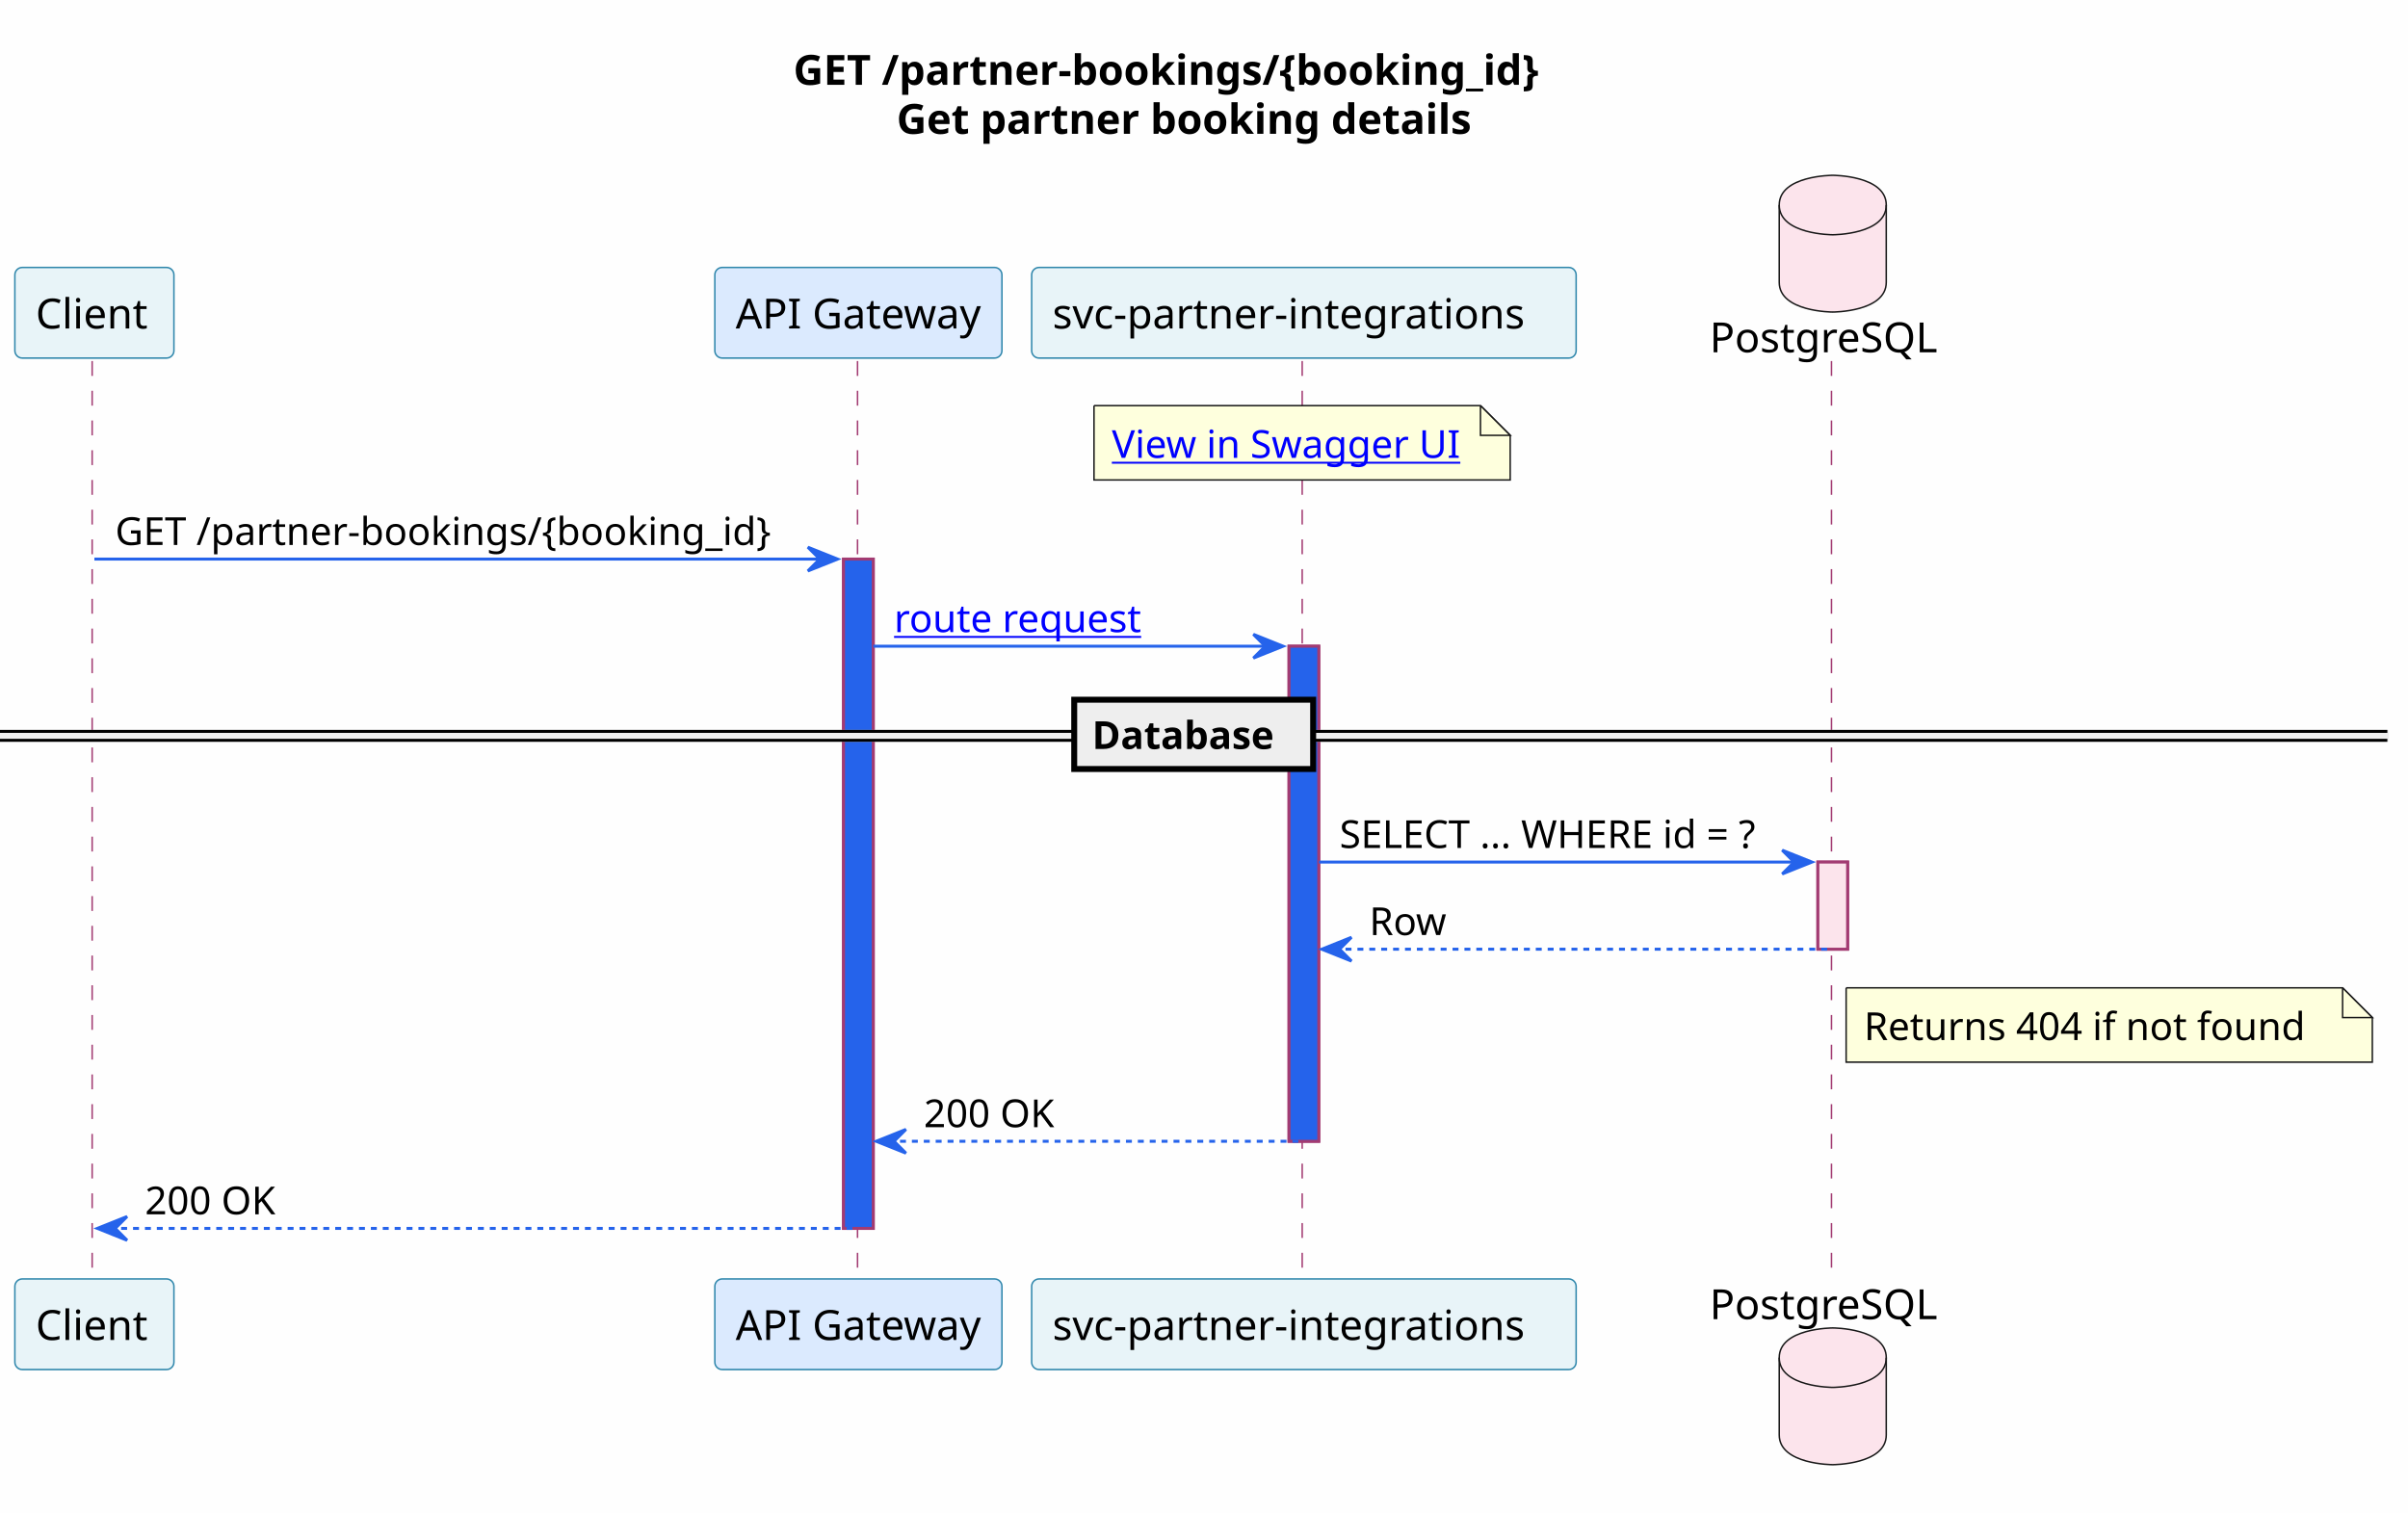
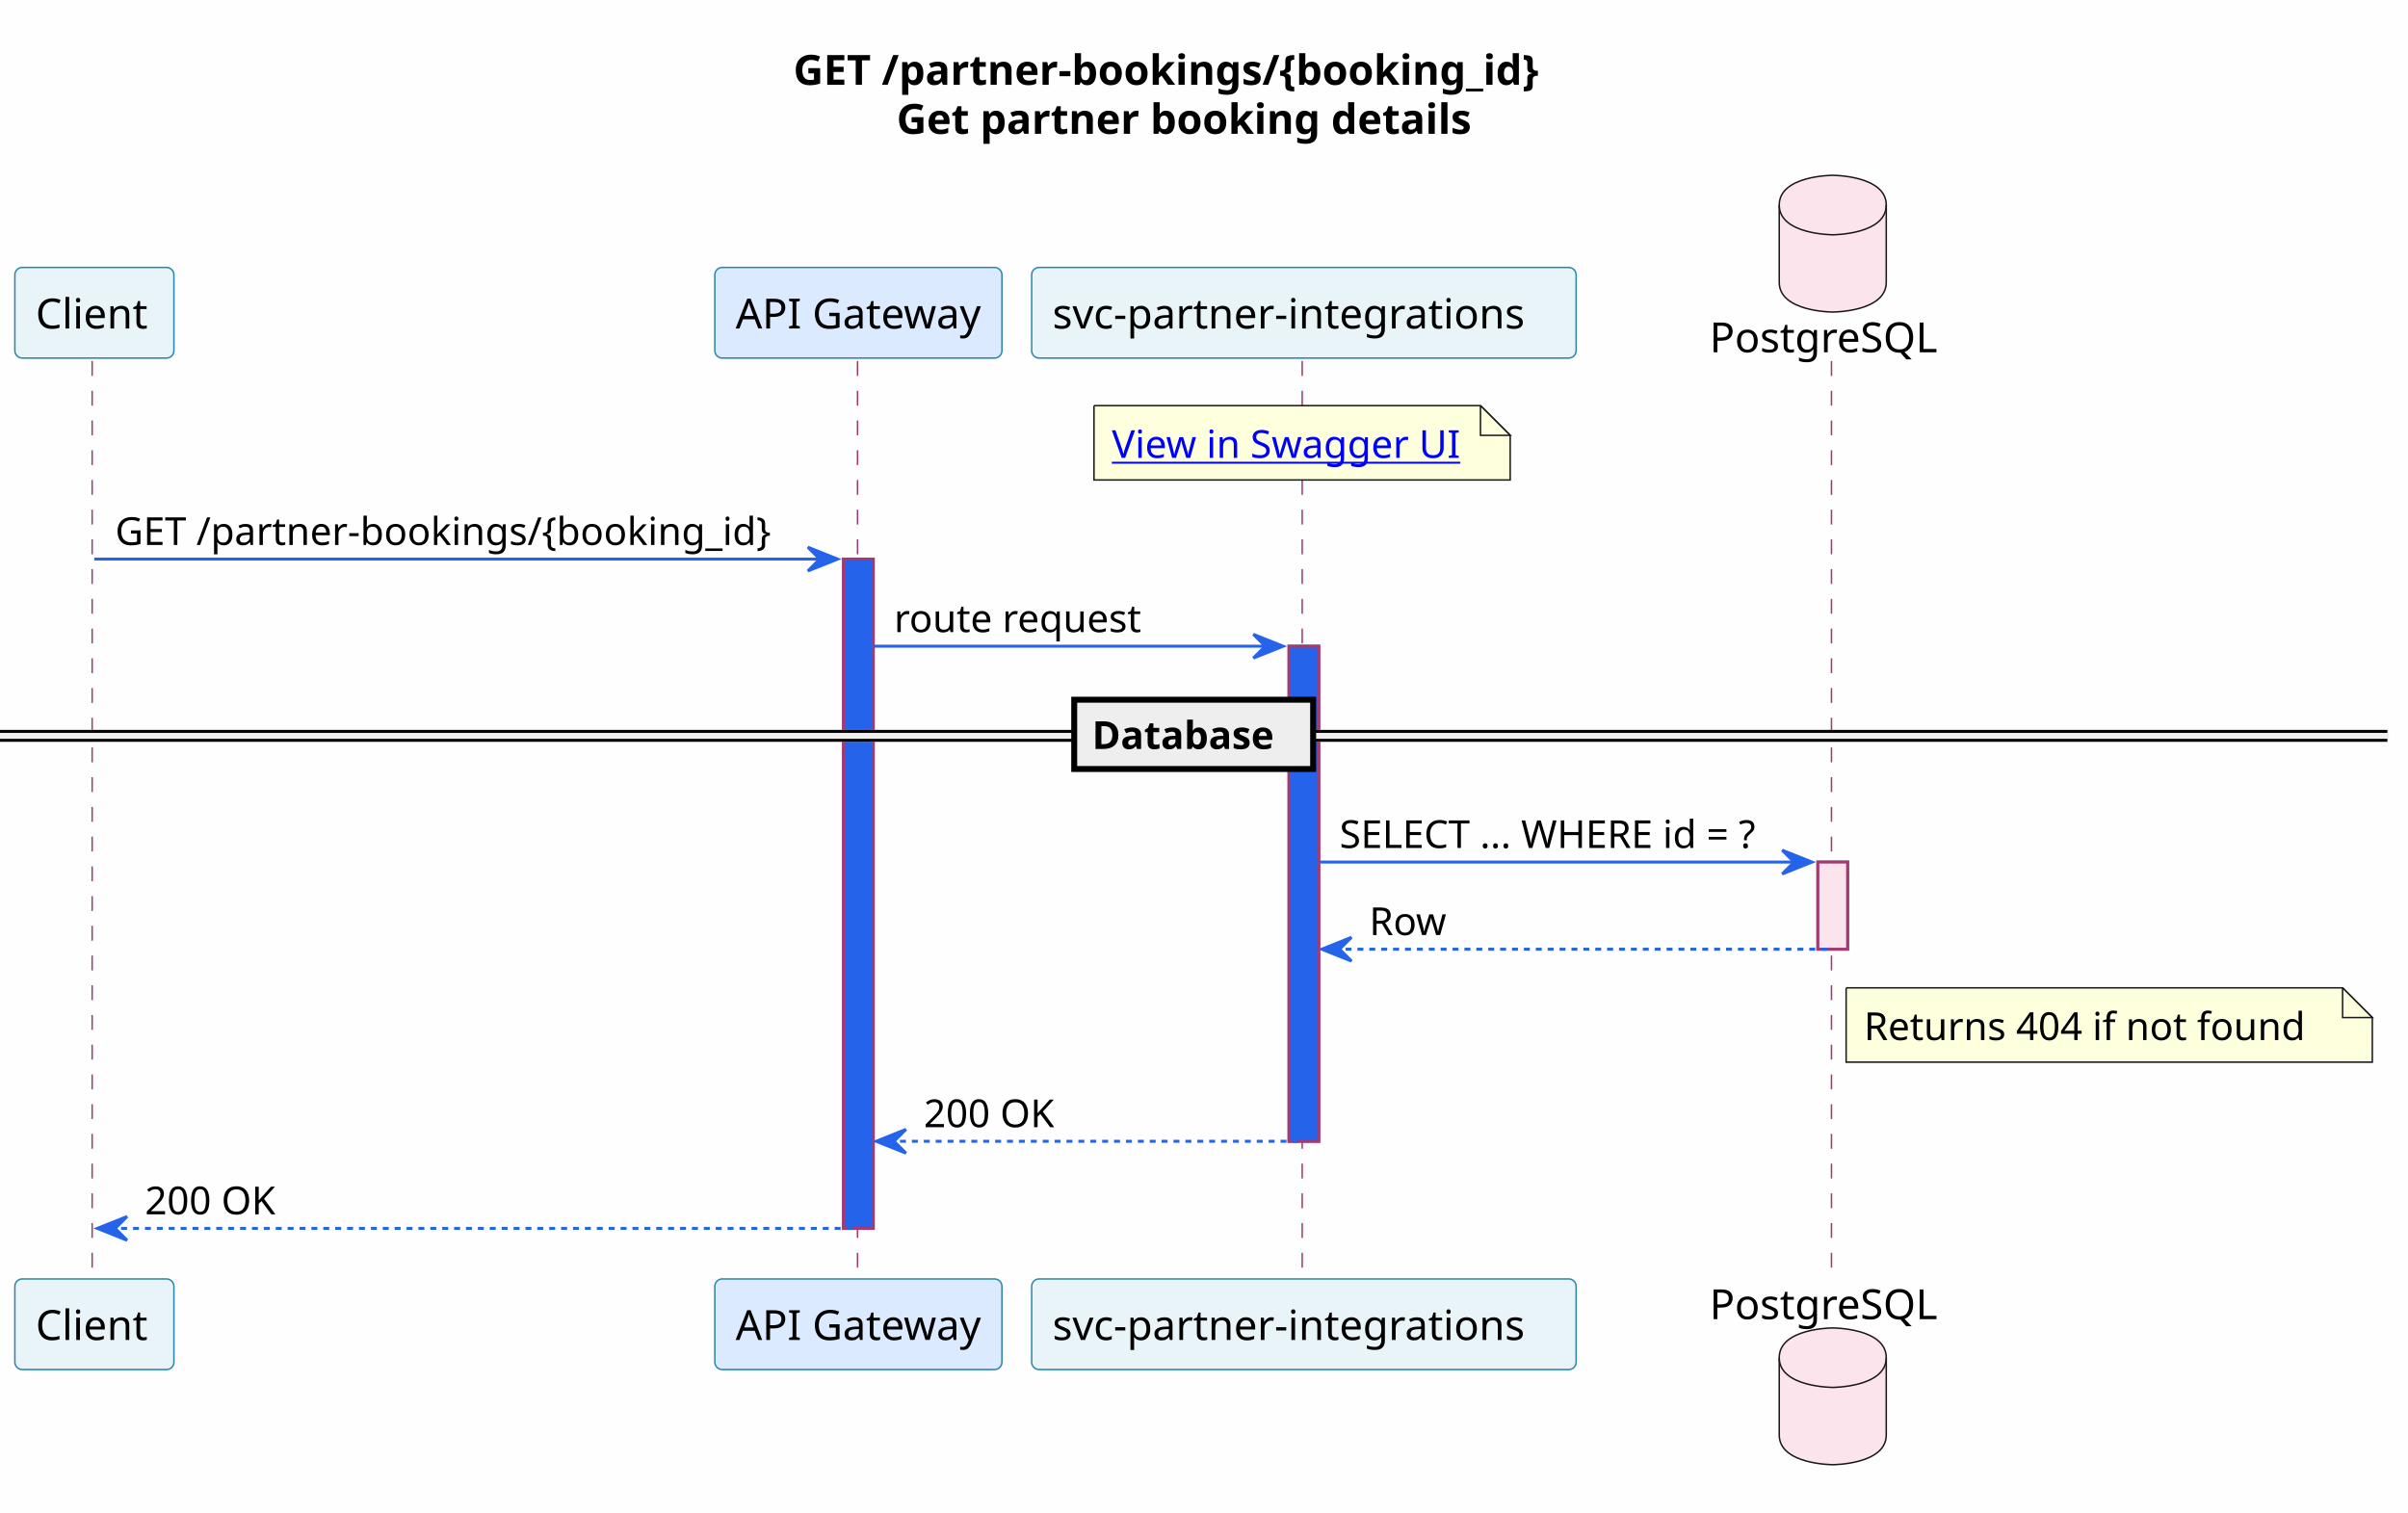
<svg xmlns="http://www.w3.org/2000/svg" xmlns:xlink="http://www.w3.org/1999/xlink" contentStyleType="text/css" data-diagram-type="SEQUENCE" height="509px" preserveAspectRatio="none" style="width:810px;height:509px;background:#FEFEFE;" version="1.1" viewBox="0 0 810 509" width="810px" zoomAndPan="magnify">
  <defs />
  <g>
    <rect fill="#FEFEFE" height="509" style="stroke:none;stroke-width:1;" width="810" x="0" y="0" />
    <text fill="#000000" font-family="Segoe UI" font-size="14" font-weight="bold" lengthAdjust="spacing" textLength="268.324" x="266.866" y="28.535">GET /partner-bookings/{booking_id}</text>
    <text fill="#000000" font-family="Segoe UI" font-size="14" font-weight="bold" lengthAdjust="spacing" textLength="198.871" x="301.593" y="45.023">Get partner booking details</text>
    <g>
      <rect fill="#2563EB" height="225.174" style="stroke:#A23B72;stroke-width:1;" width="10" x="283.743" y="188.086" />
    </g>
    <g>
      <rect fill="#2563EB" height="166.553" style="stroke:#A23B72;stroke-width:1;" width="10" x="433.606" y="217.397" />
    </g>
    <g>
      <rect fill="#FCE4EC" height="29.311" style="stroke:#A23B72;stroke-width:1;" width="10" x="611.497" y="290.018" />
    </g>
    <g>
      <rect fill="#000000" fill-opacity="0" height="309.795" width="8" x="27.752" y="121.465" />
      <line style="stroke:#A23B72;stroke-width:0.5;stroke-dasharray:5,5;" x1="31" x2="31" y1="121.465" y2="431.26" />
    </g>
    <g>
      <rect fill="#000000" fill-opacity="0" height="309.795" width="8" x="284.743" y="121.465" />
      <line style="stroke:#A23B72;stroke-width:0.5;stroke-dasharray:5,5;" x1="288.454" x2="288.454" y1="121.465" y2="431.26" />
    </g>
    <g>
      <rect fill="#000000" fill-opacity="0" height="309.795" width="8" x="434.606" y="121.465" />
      <line style="stroke:#A23B72;stroke-width:0.5;stroke-dasharray:5,5;" x1="438.032" x2="438.032" y1="121.465" y2="431.26" />
    </g>
    <g>
      <rect fill="#000000" fill-opacity="0" height="309.795" width="8" x="612.497" y="121.465" />
      <line style="stroke:#A23B72;stroke-width:0.5;stroke-dasharray:5,5;" x1="616.072" x2="616.072" y1="121.465" y2="431.26" />
    </g>
    <g class="participant participant-head" data-participant="Client">
      <rect fill="#E8F4F8" height="30.488" rx="2.5" ry="2.5" style="stroke:#2E86AB;stroke-width:0.5;" width="53.505" x="5" y="89.977" />
      <text fill="#000000" font-family="Segoe UI" font-size="14" lengthAdjust="spacing" textLength="39.505" x="12" y="110.512">Client</text>
    </g>
    <g class="participant participant-tail" data-participant="Client">
      <rect fill="#E8F4F8" height="30.488" rx="2.5" ry="2.5" style="stroke:#2E86AB;stroke-width:0.5;" width="53.505" x="5" y="430.26" />
      <text fill="#000000" font-family="Segoe UI" font-size="14" lengthAdjust="spacing" textLength="39.505" x="12" y="450.795">Client</text>
    </g>
    <g class="participant participant-head" data-participant="GW">
      <rect fill="#DBEAFE" height="30.488" rx="2.5" ry="2.5" style="stroke:#2E86AB;stroke-width:0.5;" width="96.578" x="240.454" y="89.977" />
      <text fill="#000000" font-family="Segoe UI" font-size="14" lengthAdjust="spacing" textLength="82.578" x="247.454" y="110.512">API Gateway</text>
    </g>
    <g class="participant participant-tail" data-participant="GW">
      <rect fill="#DBEAFE" height="30.488" rx="2.5" ry="2.5" style="stroke:#2E86AB;stroke-width:0.5;" width="96.578" x="240.454" y="430.26" />
      <text fill="#000000" font-family="Segoe UI" font-size="14" lengthAdjust="spacing" textLength="82.578" x="247.454" y="450.795">API Gateway</text>
    </g>
    <g class="participant participant-head" data-participant="Svc">
      <a href="/microservices/svc-partner-integrations/" target="_top" title="/microservices/svc-partner-integrations/" xlink:actuate="onRequest" xlink:href="/microservices/svc-partner-integrations/" xlink:show="new" xlink:title="/microservices/svc-partner-integrations/" xlink:type="simple">
        <rect fill="#E8F4F8" height="30.488" rx="2.5" ry="2.5" style="stroke:#2E86AB;stroke-width:0.5;" width="183.148" x="347.032" y="89.977" />
        <text fill="#000000" font-family="Segoe UI" font-size="14" lengthAdjust="spacing" textLength="169.148" x="354.032" y="110.512">svc-partner-integrations</text>
      </a>
    </g>
    <g class="participant participant-tail" data-participant="Svc">
      <a href="/microservices/svc-partner-integrations/" target="_top" title="/microservices/svc-partner-integrations/" xlink:actuate="onRequest" xlink:href="/microservices/svc-partner-integrations/" xlink:show="new" xlink:title="/microservices/svc-partner-integrations/" xlink:type="simple">
        <rect fill="#E8F4F8" height="30.488" rx="2.5" ry="2.5" style="stroke:#2E86AB;stroke-width:0.5;" width="183.148" x="347.032" y="430.26" />
        <text fill="#000000" font-family="Segoe UI" font-size="14" lengthAdjust="spacing" textLength="169.148" x="354.032" y="450.795">svc-partner-integrations</text>
      </a>
    </g>
    <g class="participant participant-head" data-participant="DB">
      <text fill="#000000" font-family="Segoe UI" font-size="14" lengthAdjust="spacing" textLength="76.85" x="575.072" y="118.512">PostgreSQL</text>
      <path d="M598.497,68.977 C598.497,58.977 616.497,58.977 616.497,58.977 C616.497,58.977 634.497,58.977 634.497,68.977 L634.497,94.977 C634.497,104.977 616.497,104.977 616.497,104.977 C616.497,104.977 598.497,104.977 598.497,94.977 L598.497,68.977" fill="#FCE4EC" style="stroke:#181818;stroke-width:0.5;" />
      <path d="M598.497,68.977 C598.497,78.977 616.497,78.977 616.497,78.977 C616.497,78.977 634.497,78.977 634.497,68.977" fill="none" style="stroke:#181818;stroke-width:0.5;" />
    </g>
    <g class="participant participant-tail" data-participant="DB">
      <text fill="#000000" font-family="Segoe UI" font-size="14" lengthAdjust="spacing" textLength="76.85" x="575.072" y="443.795">PostgreSQL</text>
      <path d="M598.497,456.748 C598.497,446.748 616.497,446.748 616.497,446.748 C616.497,446.748 634.497,446.748 634.497,456.748 L634.497,482.748 C634.497,492.748 616.497,492.748 616.497,492.748 C616.497,492.748 598.497,492.748 598.497,482.748 L598.497,456.748" fill="#FCE4EC" style="stroke:#181818;stroke-width:0.5;" />
      <path d="M598.497,456.748 C598.497,466.748 616.497,466.748 616.497,466.748 C616.497,466.748 634.497,466.748 634.497,456.748" fill="none" style="stroke:#181818;stroke-width:0.5;" />
    </g>
    <g>
      <rect fill="#2563EB" height="225.174" style="stroke:#A23B72;stroke-width:1;" width="10" x="283.743" y="188.086" />
    </g>
    <g>
      <rect fill="#2563EB" height="166.553" style="stroke:#A23B72;stroke-width:1;" width="10" x="433.606" y="217.397" />
    </g>
    <g>
      <rect fill="#FCE4EC" height="29.311" style="stroke:#A23B72;stroke-width:1;" width="10" x="611.497" y="290.018" />
    </g>
    <path d="M368,136.465 L368,161.465 L508,161.465 L508,146.465 L498,136.465 L368,136.465" fill="#FEFFDD" style="stroke:#181818;stroke-width:0.5;" />
    <path d="M498,136.465 L498,146.465 L508,146.465 L498,136.465" fill="#FEFFDD" style="stroke:#181818;stroke-width:0.5;" />
    <a href="/services/api/svc-partner-integrations.html#/Partner%20Bookings/getPartnerBooking" target="_top" title="/services/api/svc-partner-integrations.html#/Partner%20Bookings/getPartnerBooking" xlink:actuate="onRequest" xlink:href="/services/api/svc-partner-integrations.html#/Partner%20Bookings/getPartnerBooking" xlink:show="new" xlink:title="/services/api/svc-partner-integrations.html#/Partner%20Bookings/getPartnerBooking" xlink:type="simple">
      <text fill="#0000FF" font-family="Segoe UI" font-size="13" lengthAdjust="spacing" text-decoration="underline" textLength="119.406" x="374" y="154.033">View in Swagger UI</text>
    </a>
    <g class="message" data-participant-1="Client" data-participant-2="GW">
      <polygon fill="#2563EB" points="271.743,184.086,281.743,188.086,271.743,192.086,275.743,188.086" style="stroke:#2563EB;stroke-width:1;" />
      <line style="stroke:#2563EB;stroke-width:1;" x1="31.752" x2="277.743" y1="188.086" y2="188.086" />
      <text fill="#000000" font-family="Segoe UI" font-size="13" lengthAdjust="spacing" textLength="232.991" x="38.752" y="183.344">GET /partner-bookings/{booking_id}</text>
    </g>
    <g class="message" data-participant-1="GW" data-participant-2="Svc">
      <polygon fill="#2563EB" points="421.606,213.397,431.606,217.397,421.606,221.397,425.606,217.397" style="stroke:#2563EB;stroke-width:1;" />
      <line style="stroke:#2563EB;stroke-width:1;" x1="293.743" x2="427.606" y1="217.397" y2="217.397" />
-       <a href="/microservices/svc-partner-integrations/#get-partner-bookingsbooking_id-get-partner-booking-details" target="_top" title="/microservices/svc-partner-integrations/#get-partner-bookingsbooking_id-get-partner-booking-details" xlink:actuate="onRequest" xlink:href="/microservices/svc-partner-integrations/#get-partner-bookingsbooking_id-get-partner-booking-details" xlink:show="new" xlink:title="/microservices/svc-partner-integrations/#get-partner-bookingsbooking_id-get-partner-booking-details" xlink:type="simple">
-         <text fill="#0000FF" font-family="Segoe UI" font-size="13" lengthAdjust="spacing" text-decoration="underline" textLength="85.135" x="300.743" y="212.654">route request</text>
-       </a>
+       <text fill="#000000" font-family="Segoe UI" font-size="13" lengthAdjust="spacing" textLength="85.135" x="300.743" y="212.654">route request</text>
    </g>
    <rect fill="#EEEEEE" height="3" style="stroke:#EEEEEE;stroke-width:1;" width="803.057" x="0" y="246.052" />
    <line style="stroke:#000000;stroke-width:1;" x1="0" x2="803.057" y1="246.052" y2="246.052" />
    <line style="stroke:#000000;stroke-width:1;" x1="0" x2="803.057" y1="249.052" y2="249.052" />
    <rect fill="#EEEEEE" height="23.311" style="stroke:#000000;stroke-width:2;" width="80.371" x="361.343" y="235.397" />
    <text fill="#000000" font-family="Segoe UI" font-size="13" font-weight="bold" lengthAdjust="spacing" textLength="62.086" x="367.343" y="251.965">Database</text>
    <g class="message" data-participant-1="Svc" data-participant-2="DB">
      <polygon fill="#2563EB" points="599.497,286.018,609.497,290.018,599.497,294.018,603.497,290.018" style="stroke:#2563EB;stroke-width:1;" />
      <line style="stroke:#2563EB;stroke-width:1;" x1="443.606" x2="605.497" y1="290.018" y2="290.018" />
      <text fill="#000000" font-family="Segoe UI" font-size="13" lengthAdjust="spacing" textLength="148.891" x="450.606" y="285.275">SELECT ... WHERE id = ?</text>
    </g>
    <g class="message" data-participant-1="DB" data-participant-2="Svc">
      <polygon fill="#2563EB" points="454.606,315.328,444.606,319.328,454.606,323.328,450.606,319.328" style="stroke:#2563EB;stroke-width:1;" />
      <line style="stroke:#2563EB;stroke-width:1;stroke-dasharray:2,2;" x1="448.606" x2="615.497" y1="319.328" y2="319.328" />
      <text fill="#000000" font-family="Segoe UI" font-size="13" lengthAdjust="spacing" textLength="26.222" x="460.606" y="314.586">Row</text>
    </g>
    <path d="M621,332.328 L621,357.328 L798,357.328 L798,342.328 L788,332.328 L621,332.328" fill="#FEFFDD" style="stroke:#181818;stroke-width:0.5;" />
    <path d="M788,332.328 L788,342.328 L798,342.328 L788,332.328" fill="#FEFFDD" style="stroke:#181818;stroke-width:0.5;" />
    <text fill="#000000" font-family="Segoe UI" font-size="13" lengthAdjust="spacing" textLength="156.057" x="627" y="349.897">Returns 404 if not found</text>
    <g class="message" data-participant-1="Svc" data-participant-2="GW">
      <polygon fill="#2563EB" points="304.743,379.949,294.743,383.949,304.743,387.949,300.743,383.949" style="stroke:#2563EB;stroke-width:1;" />
      <line style="stroke:#2563EB;stroke-width:1;stroke-dasharray:2,2;" x1="298.743" x2="437.606" y1="383.949" y2="383.949" />
      <text fill="#000000" font-family="Segoe UI" font-size="13" lengthAdjust="spacing" textLength="47.36" x="310.743" y="379.207">200 OK</text>
    </g>
    <g class="message" data-participant-1="GW" data-participant-2="Client">
      <polygon fill="#2563EB" points="42.752,409.26,32.752,413.26,42.752,417.26,38.752,413.26" style="stroke:#2563EB;stroke-width:1;" />
      <line style="stroke:#2563EB;stroke-width:1;stroke-dasharray:2,2;" x1="36.752" x2="287.743" y1="413.26" y2="413.26" />
      <text fill="#000000" font-family="Segoe UI" font-size="13" lengthAdjust="spacing" textLength="47.36" x="48.752" y="408.518">200 OK</text>
    </g>
  </g>
</svg>
